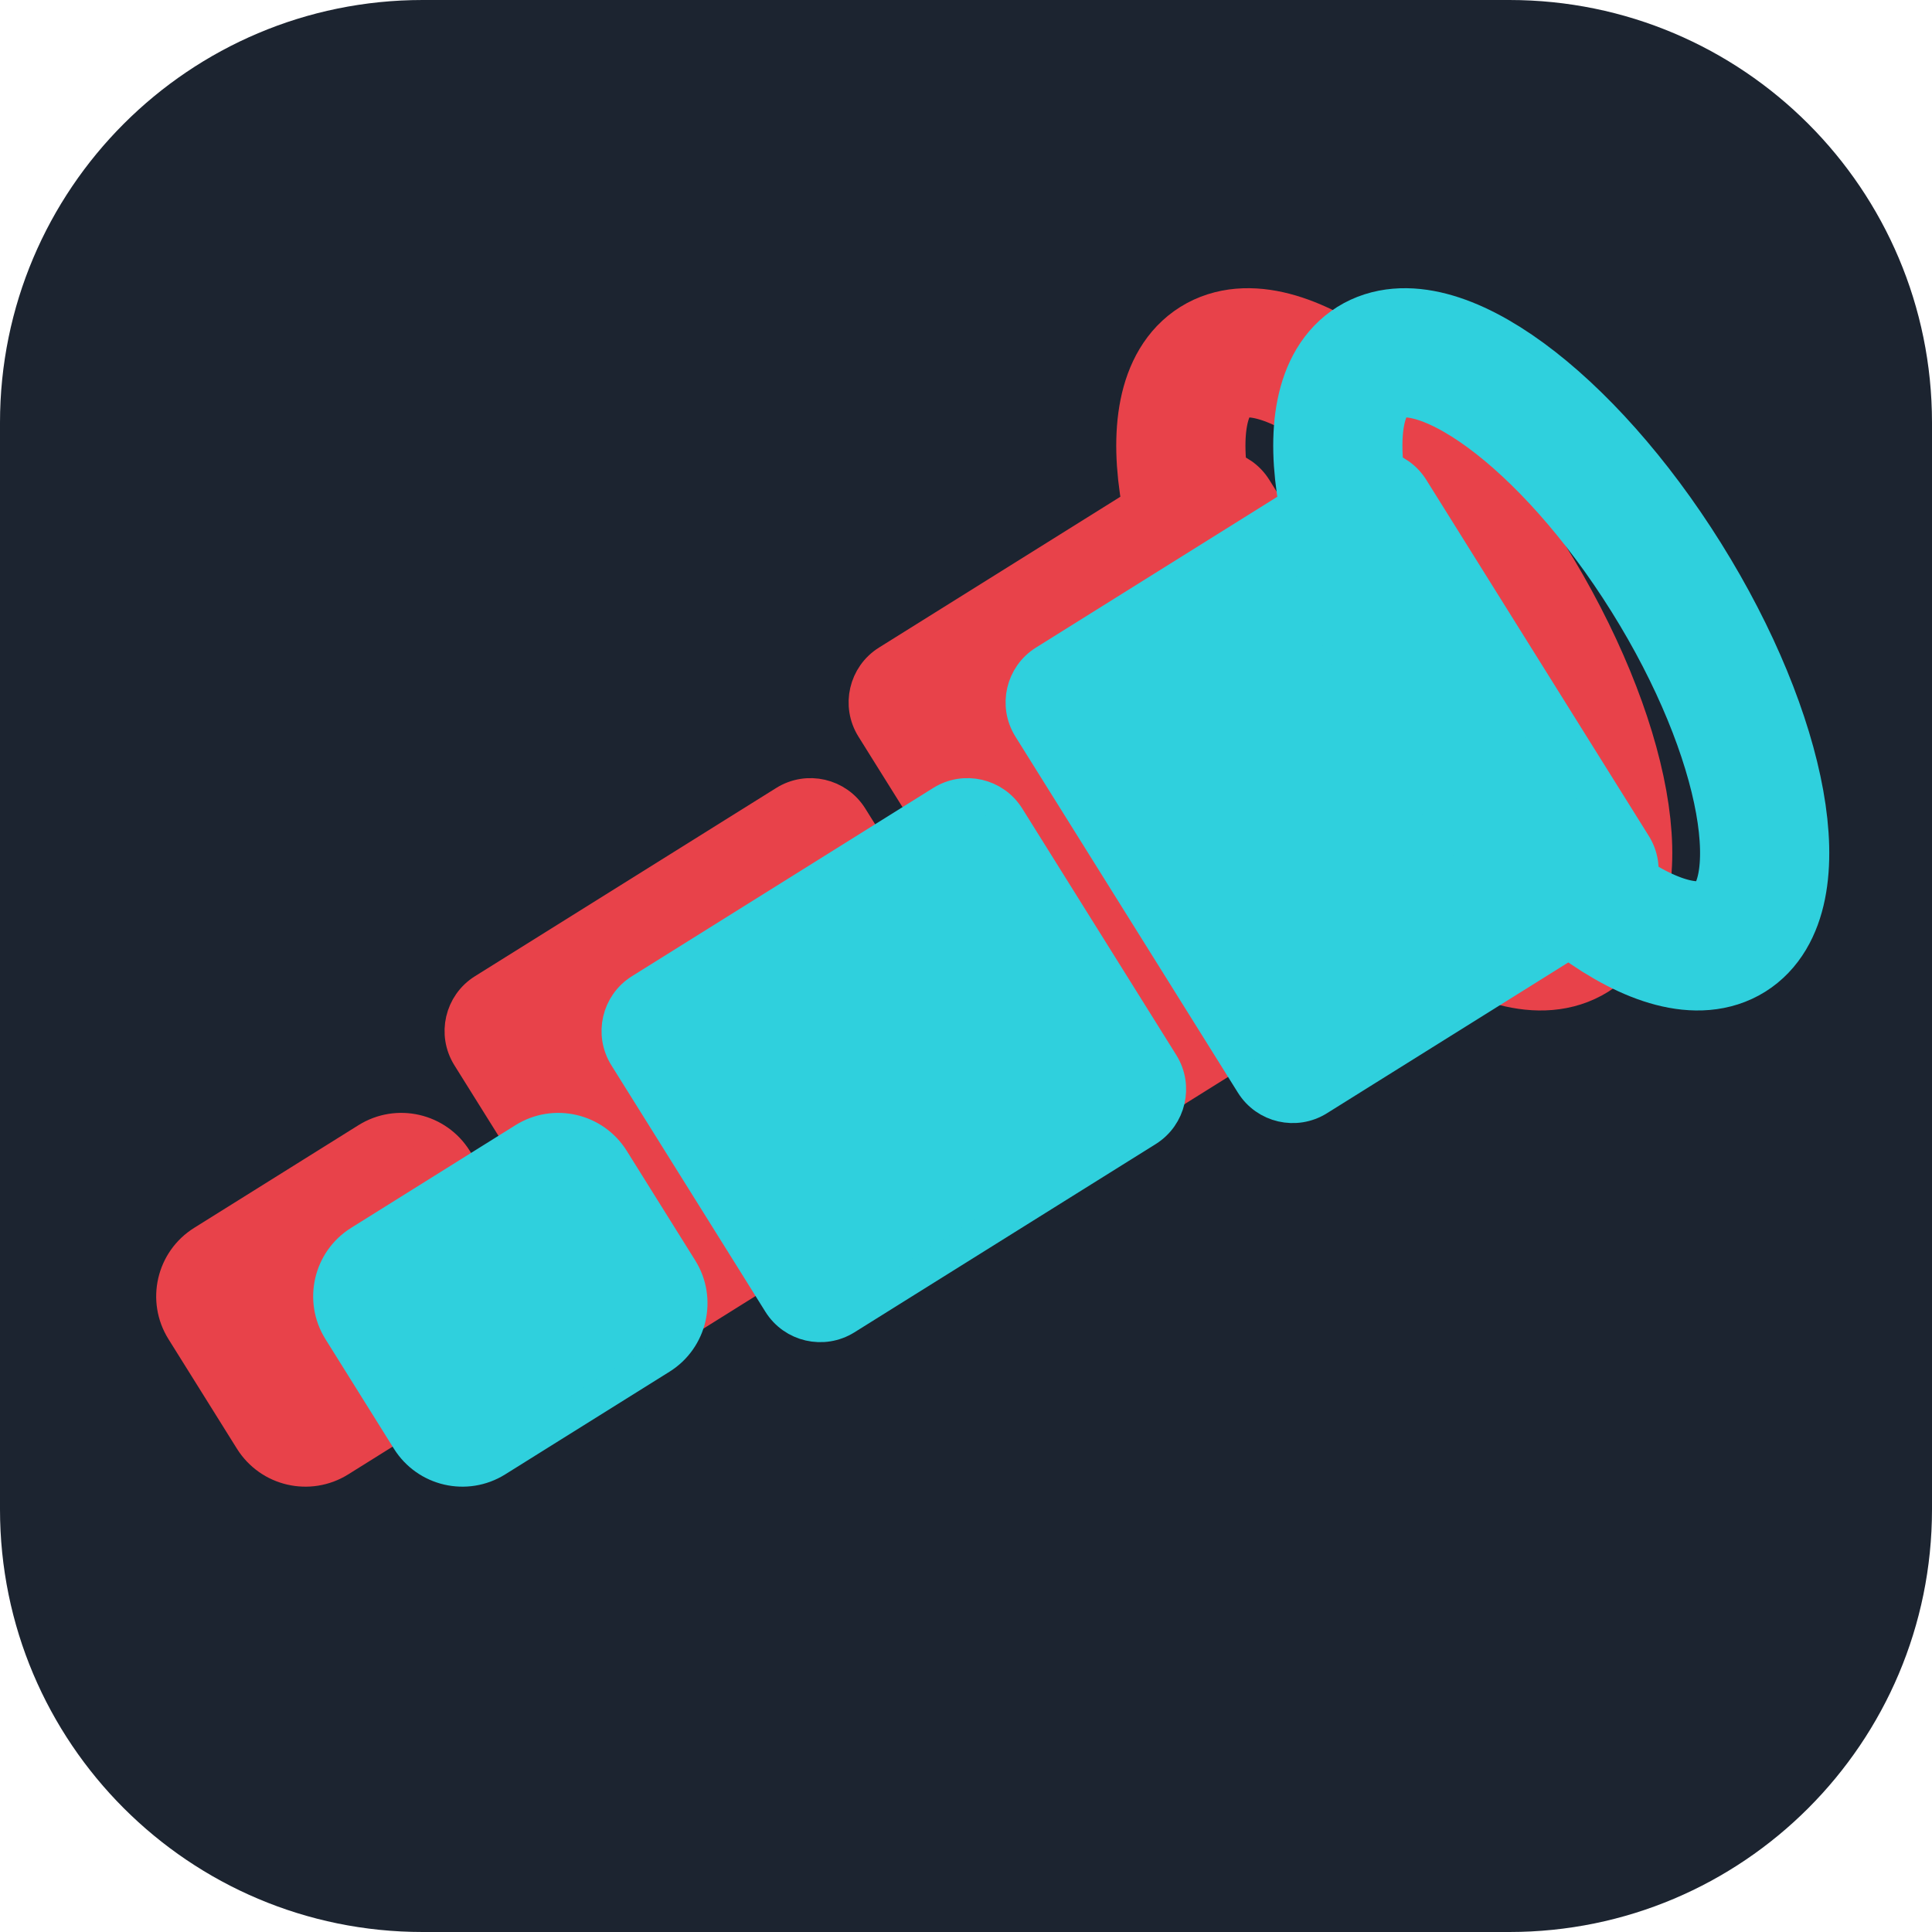
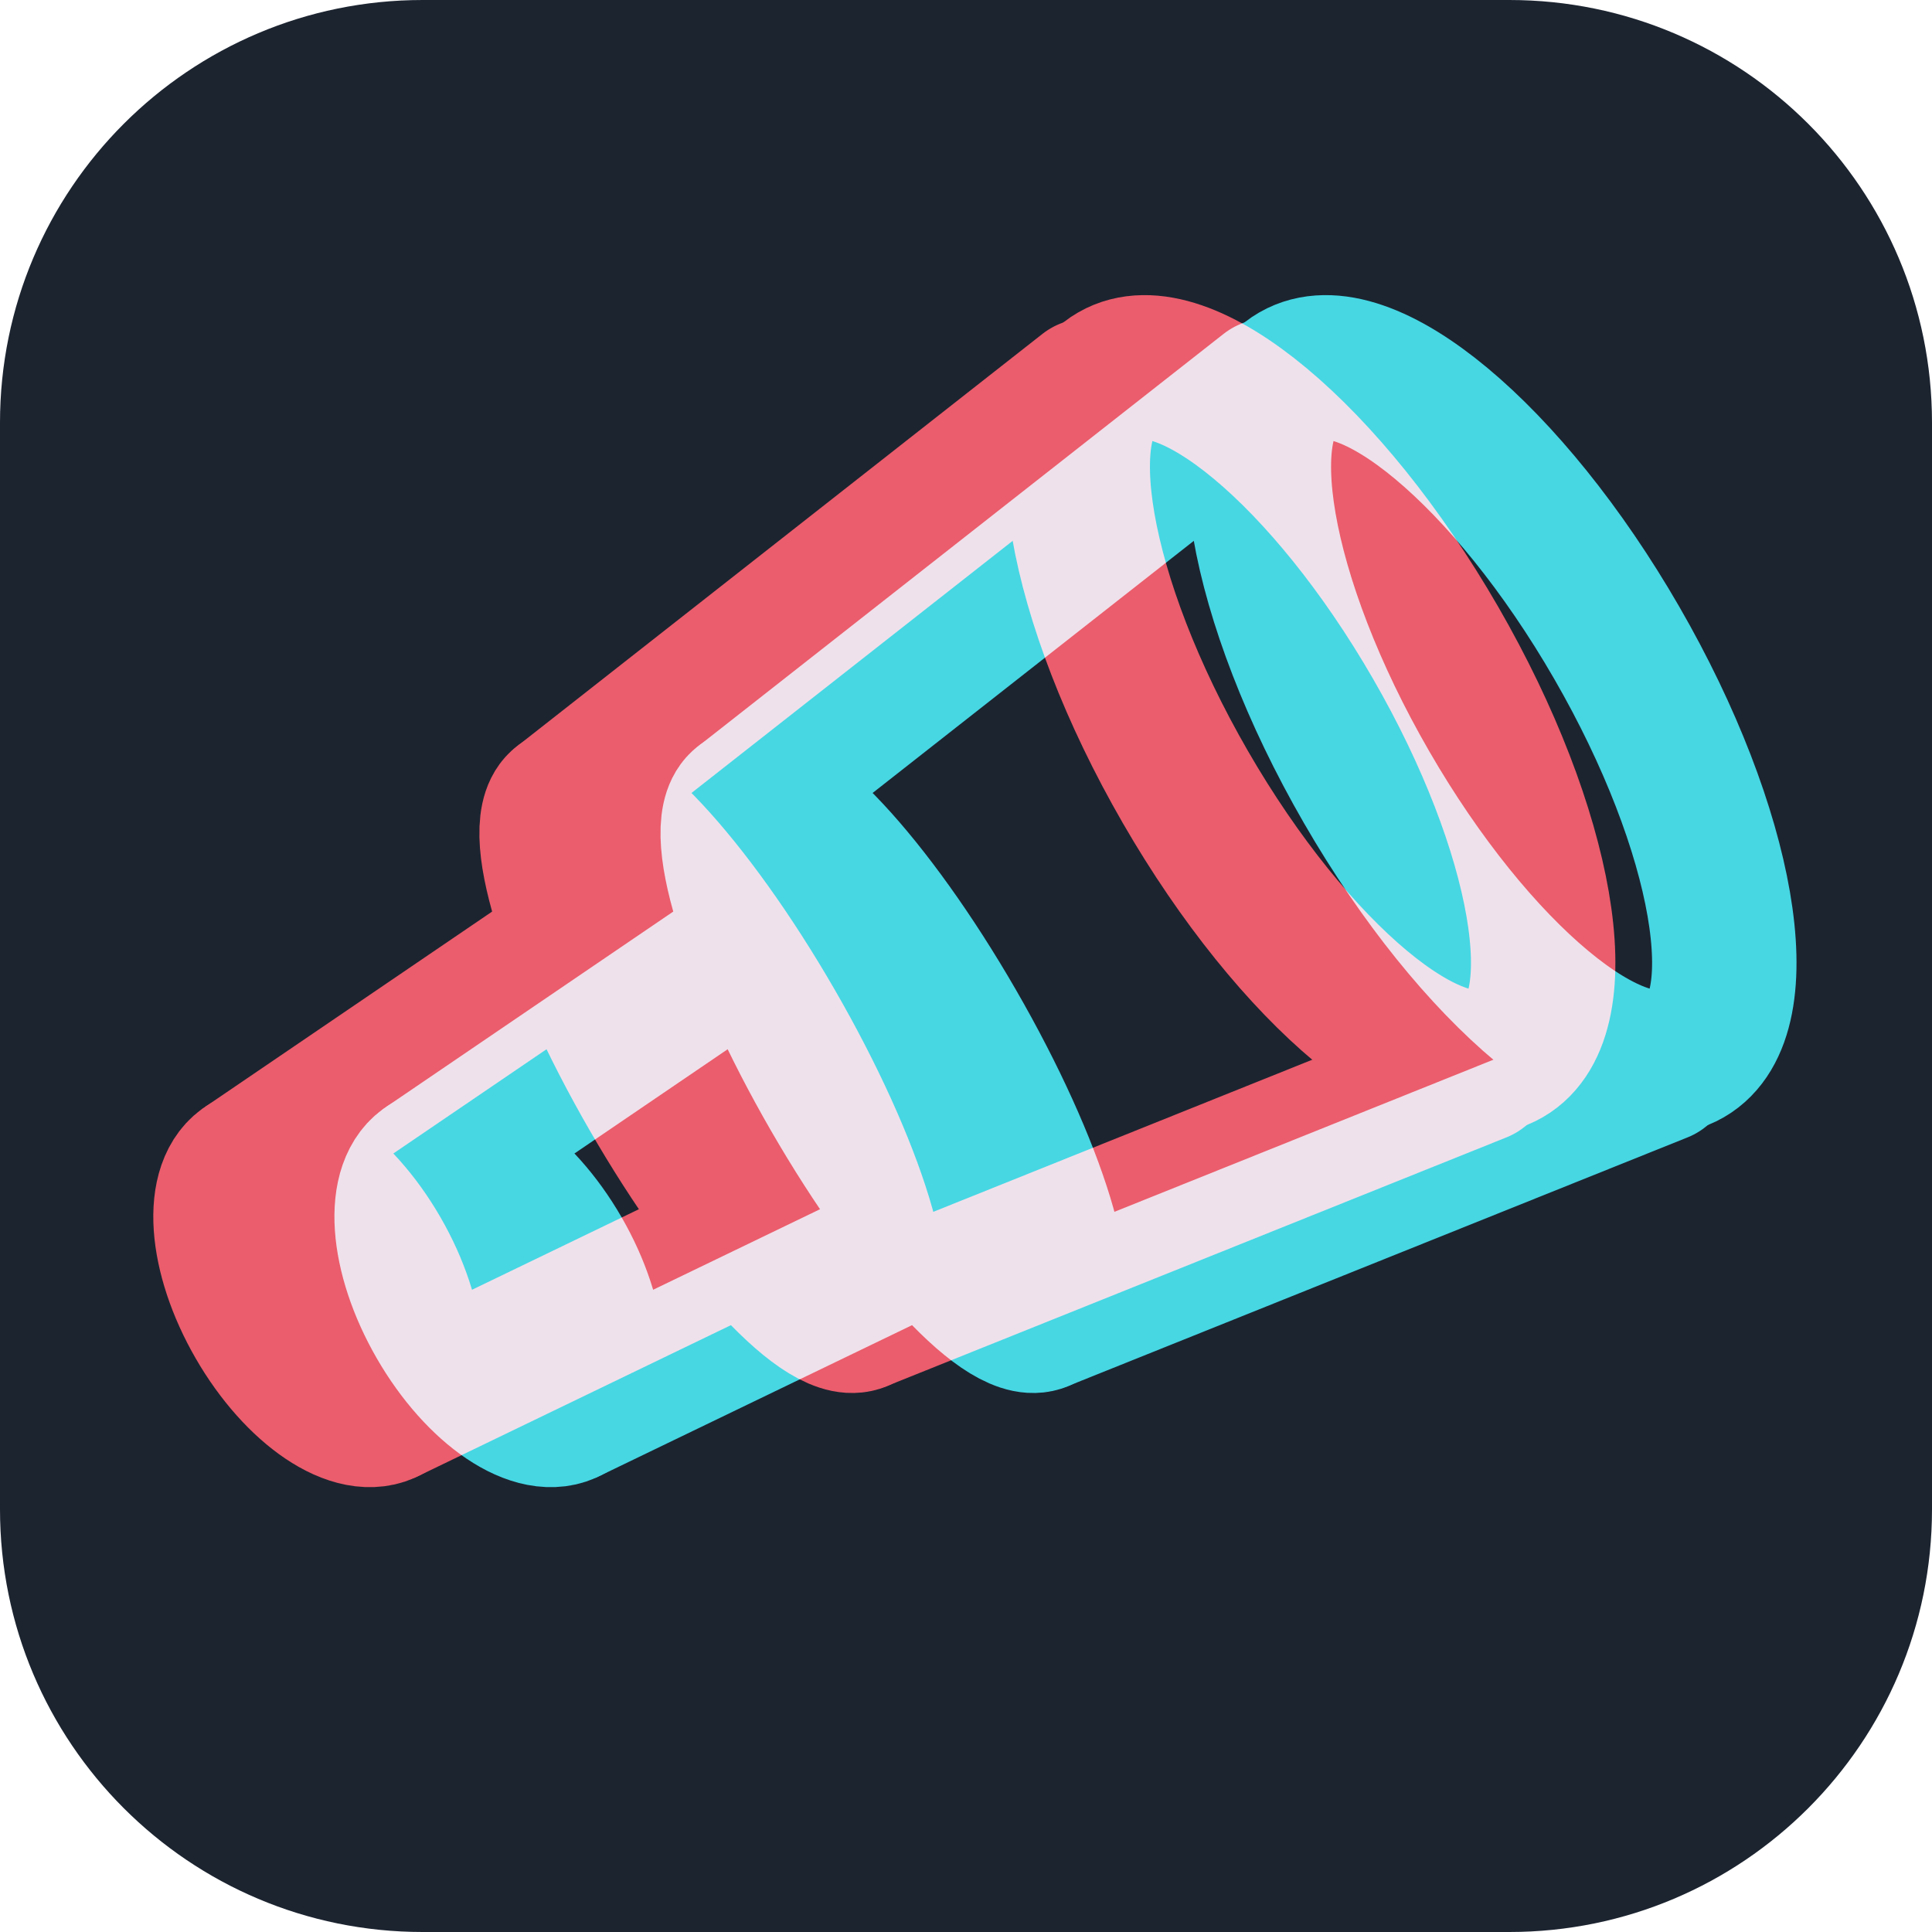
<svg xmlns="http://www.w3.org/2000/svg" viewBox="0 0 64 64" role="img" aria-label="LitScout">
  <rect width="64" height="64" rx="14" fill="#1c2430" />
  <defs>
-     <g id="spyglass" transform="translate(32 32) rotate(-32) scale(1.07) translate(-30.5 -32)">
-       <rect x="6" y="28" width="10" height="8" rx="2" />
-       <rect x="18" y="26" width="14" height="12" rx="1.5" />
-       <rect x="34" y="24" width="14" height="16" rx="1.5" />
-       <ellipse cx="49" cy="32" rx="4.2" ry="10.5" fill="none" stroke-width="4" />
+     <g id="spyglass" fill="none" stroke-width="4.6" stroke-linecap="round" stroke-linejoin="round" transform="translate(32 32) rotate(-30) scale(1.04) translate(-29 -32)">
+       <path d="M8.5 27.5L22 26.5M8.5 36.5L22 37.5" />
+       <path d="M23 22.5L44 19.5M23 41.5L44 44.5" />
+       <ellipse cx="8.5" cy="32" rx="2.2" ry="4.5" />
+       <ellipse cx="23" cy="32" rx="2.2" ry="9.5" />
+       <ellipse cx="45" cy="32" rx="4.6" ry="12.5" />
    </g>
  </defs>
-   <use href="#spyglass" fill="#e8424a" stroke="#e8424a" transform="translate(-2.6 0)" />
-   <use href="#spyglass" fill="#2fd0dd" stroke="#2fd0dd" transform="translate(2.6 0)" />
+   <use href="#spyglass" stroke="#e8424a" transform="translate(-3 0)" style="mix-blend-mode:screen" />
+   <use href="#spyglass" stroke="#2fd0dd" transform="translate(3 0)" style="mix-blend-mode:screen" />
</svg>
